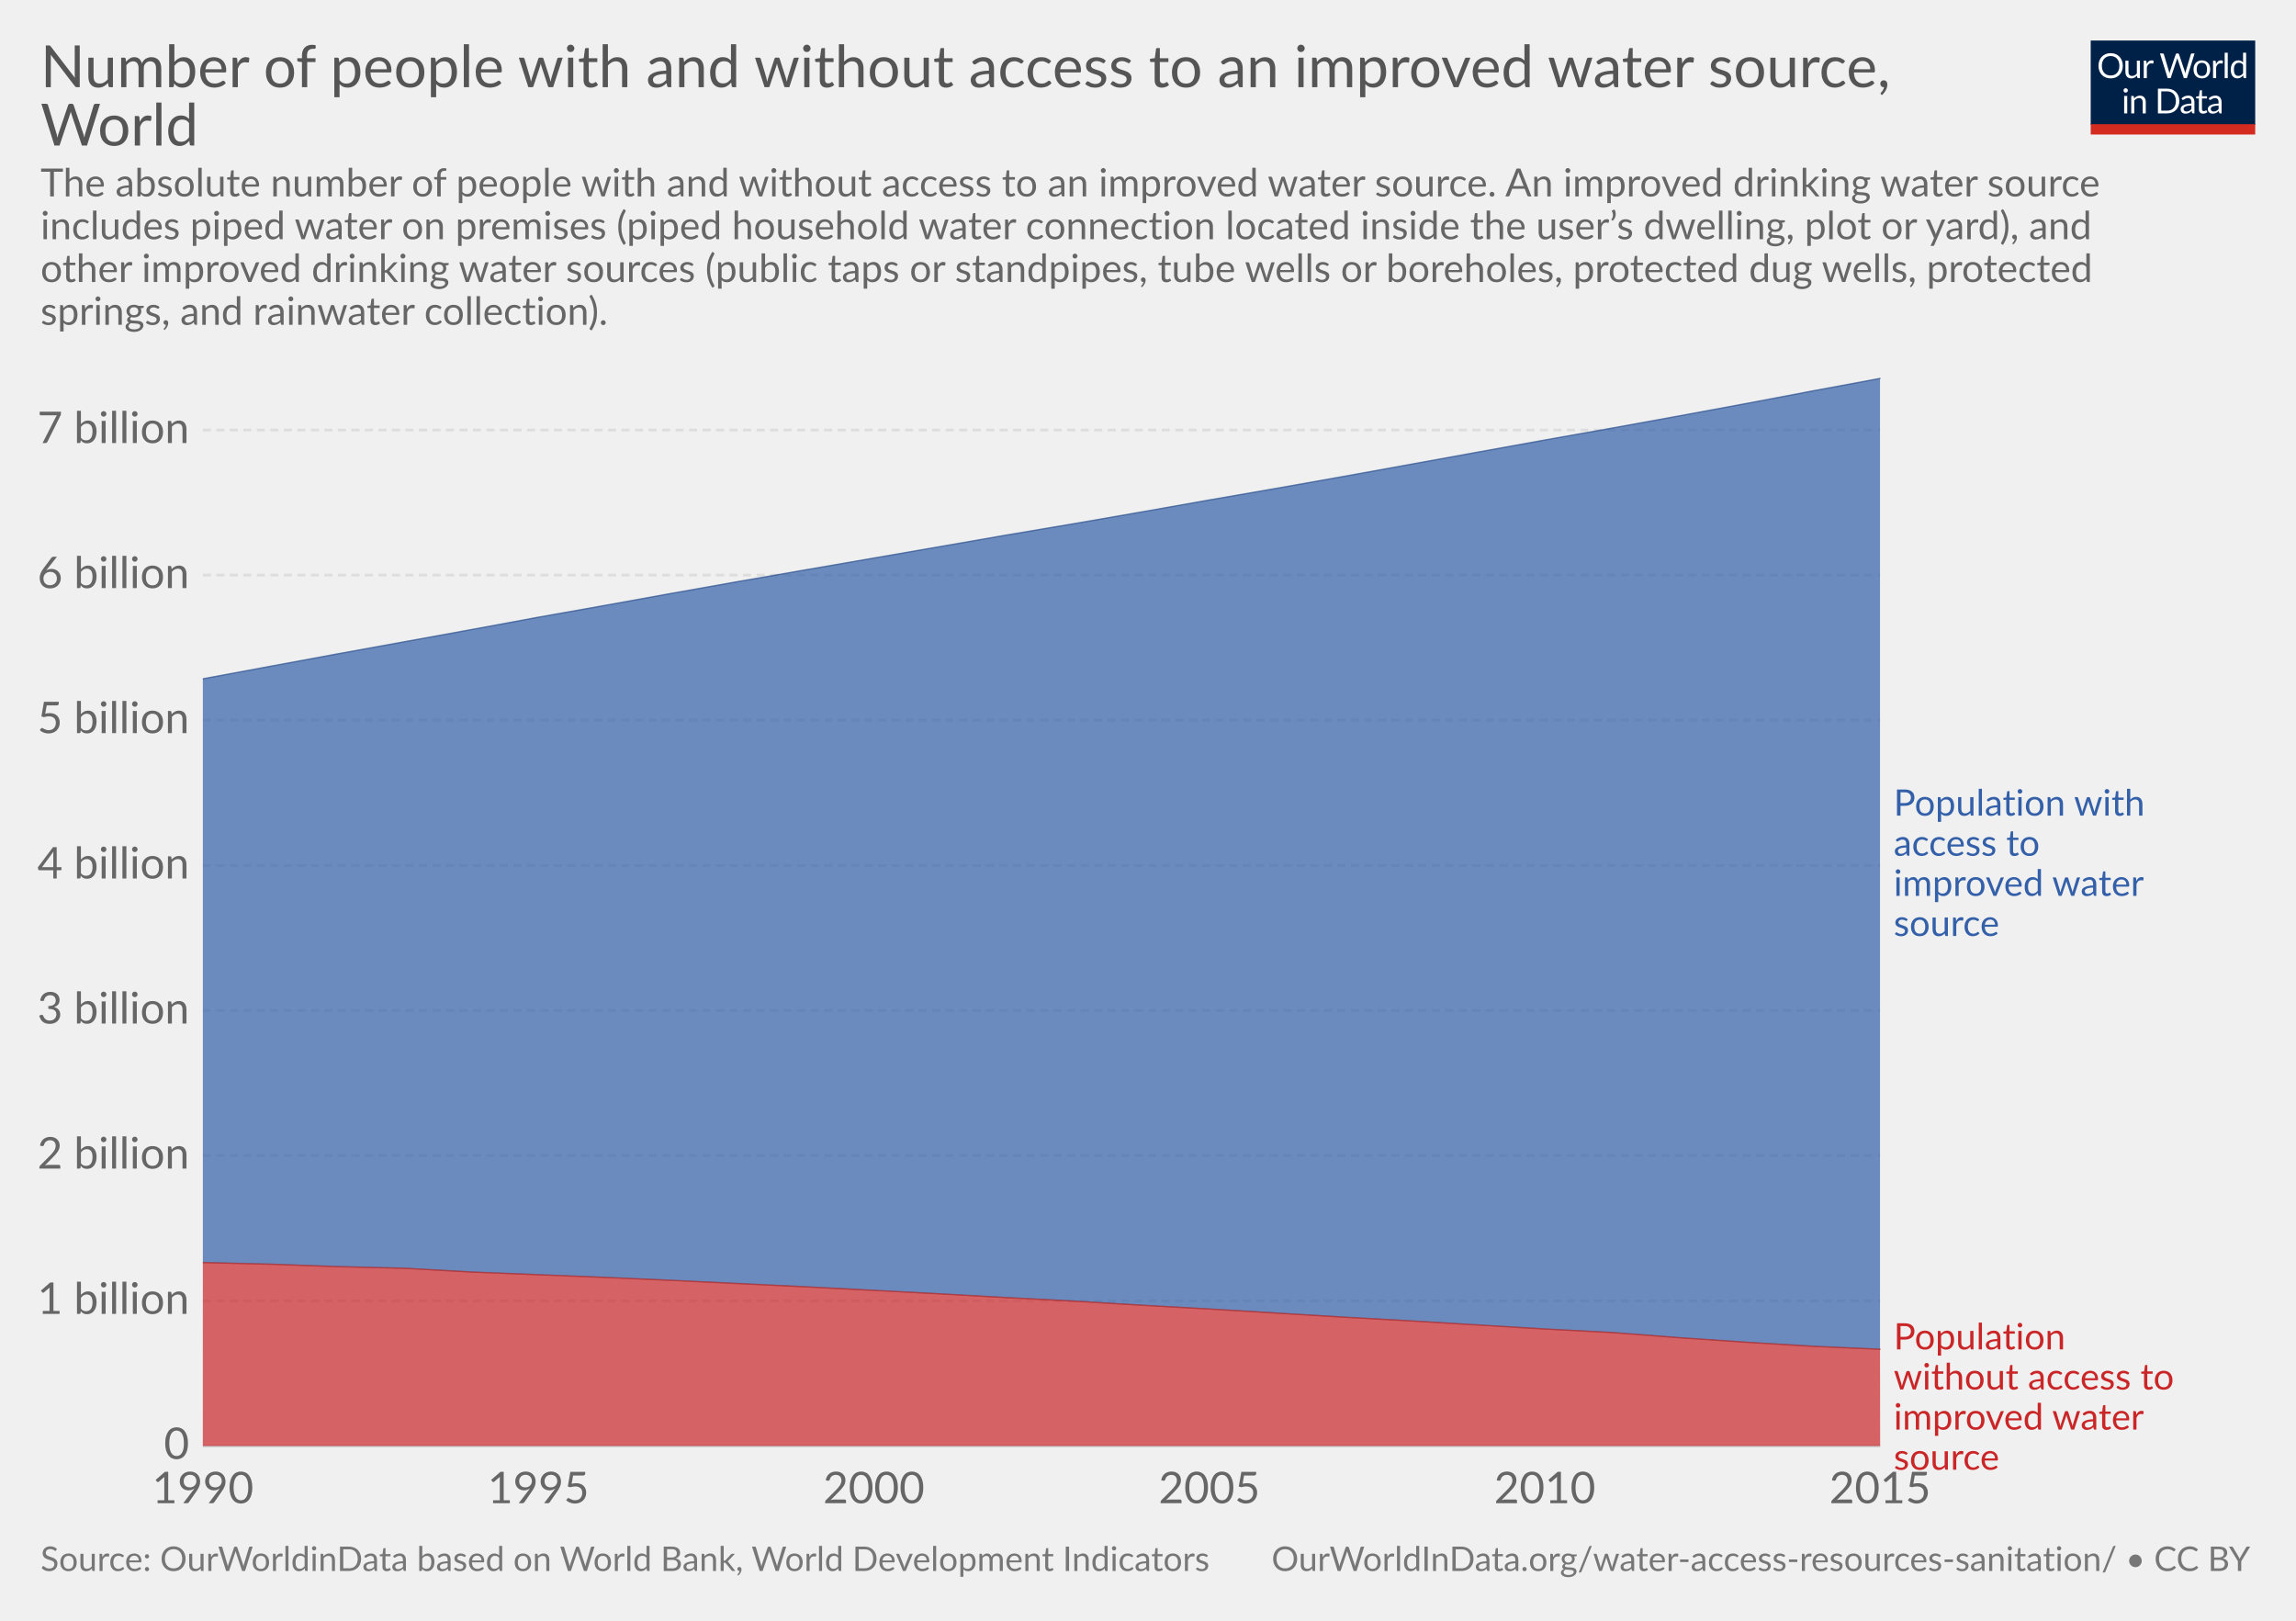
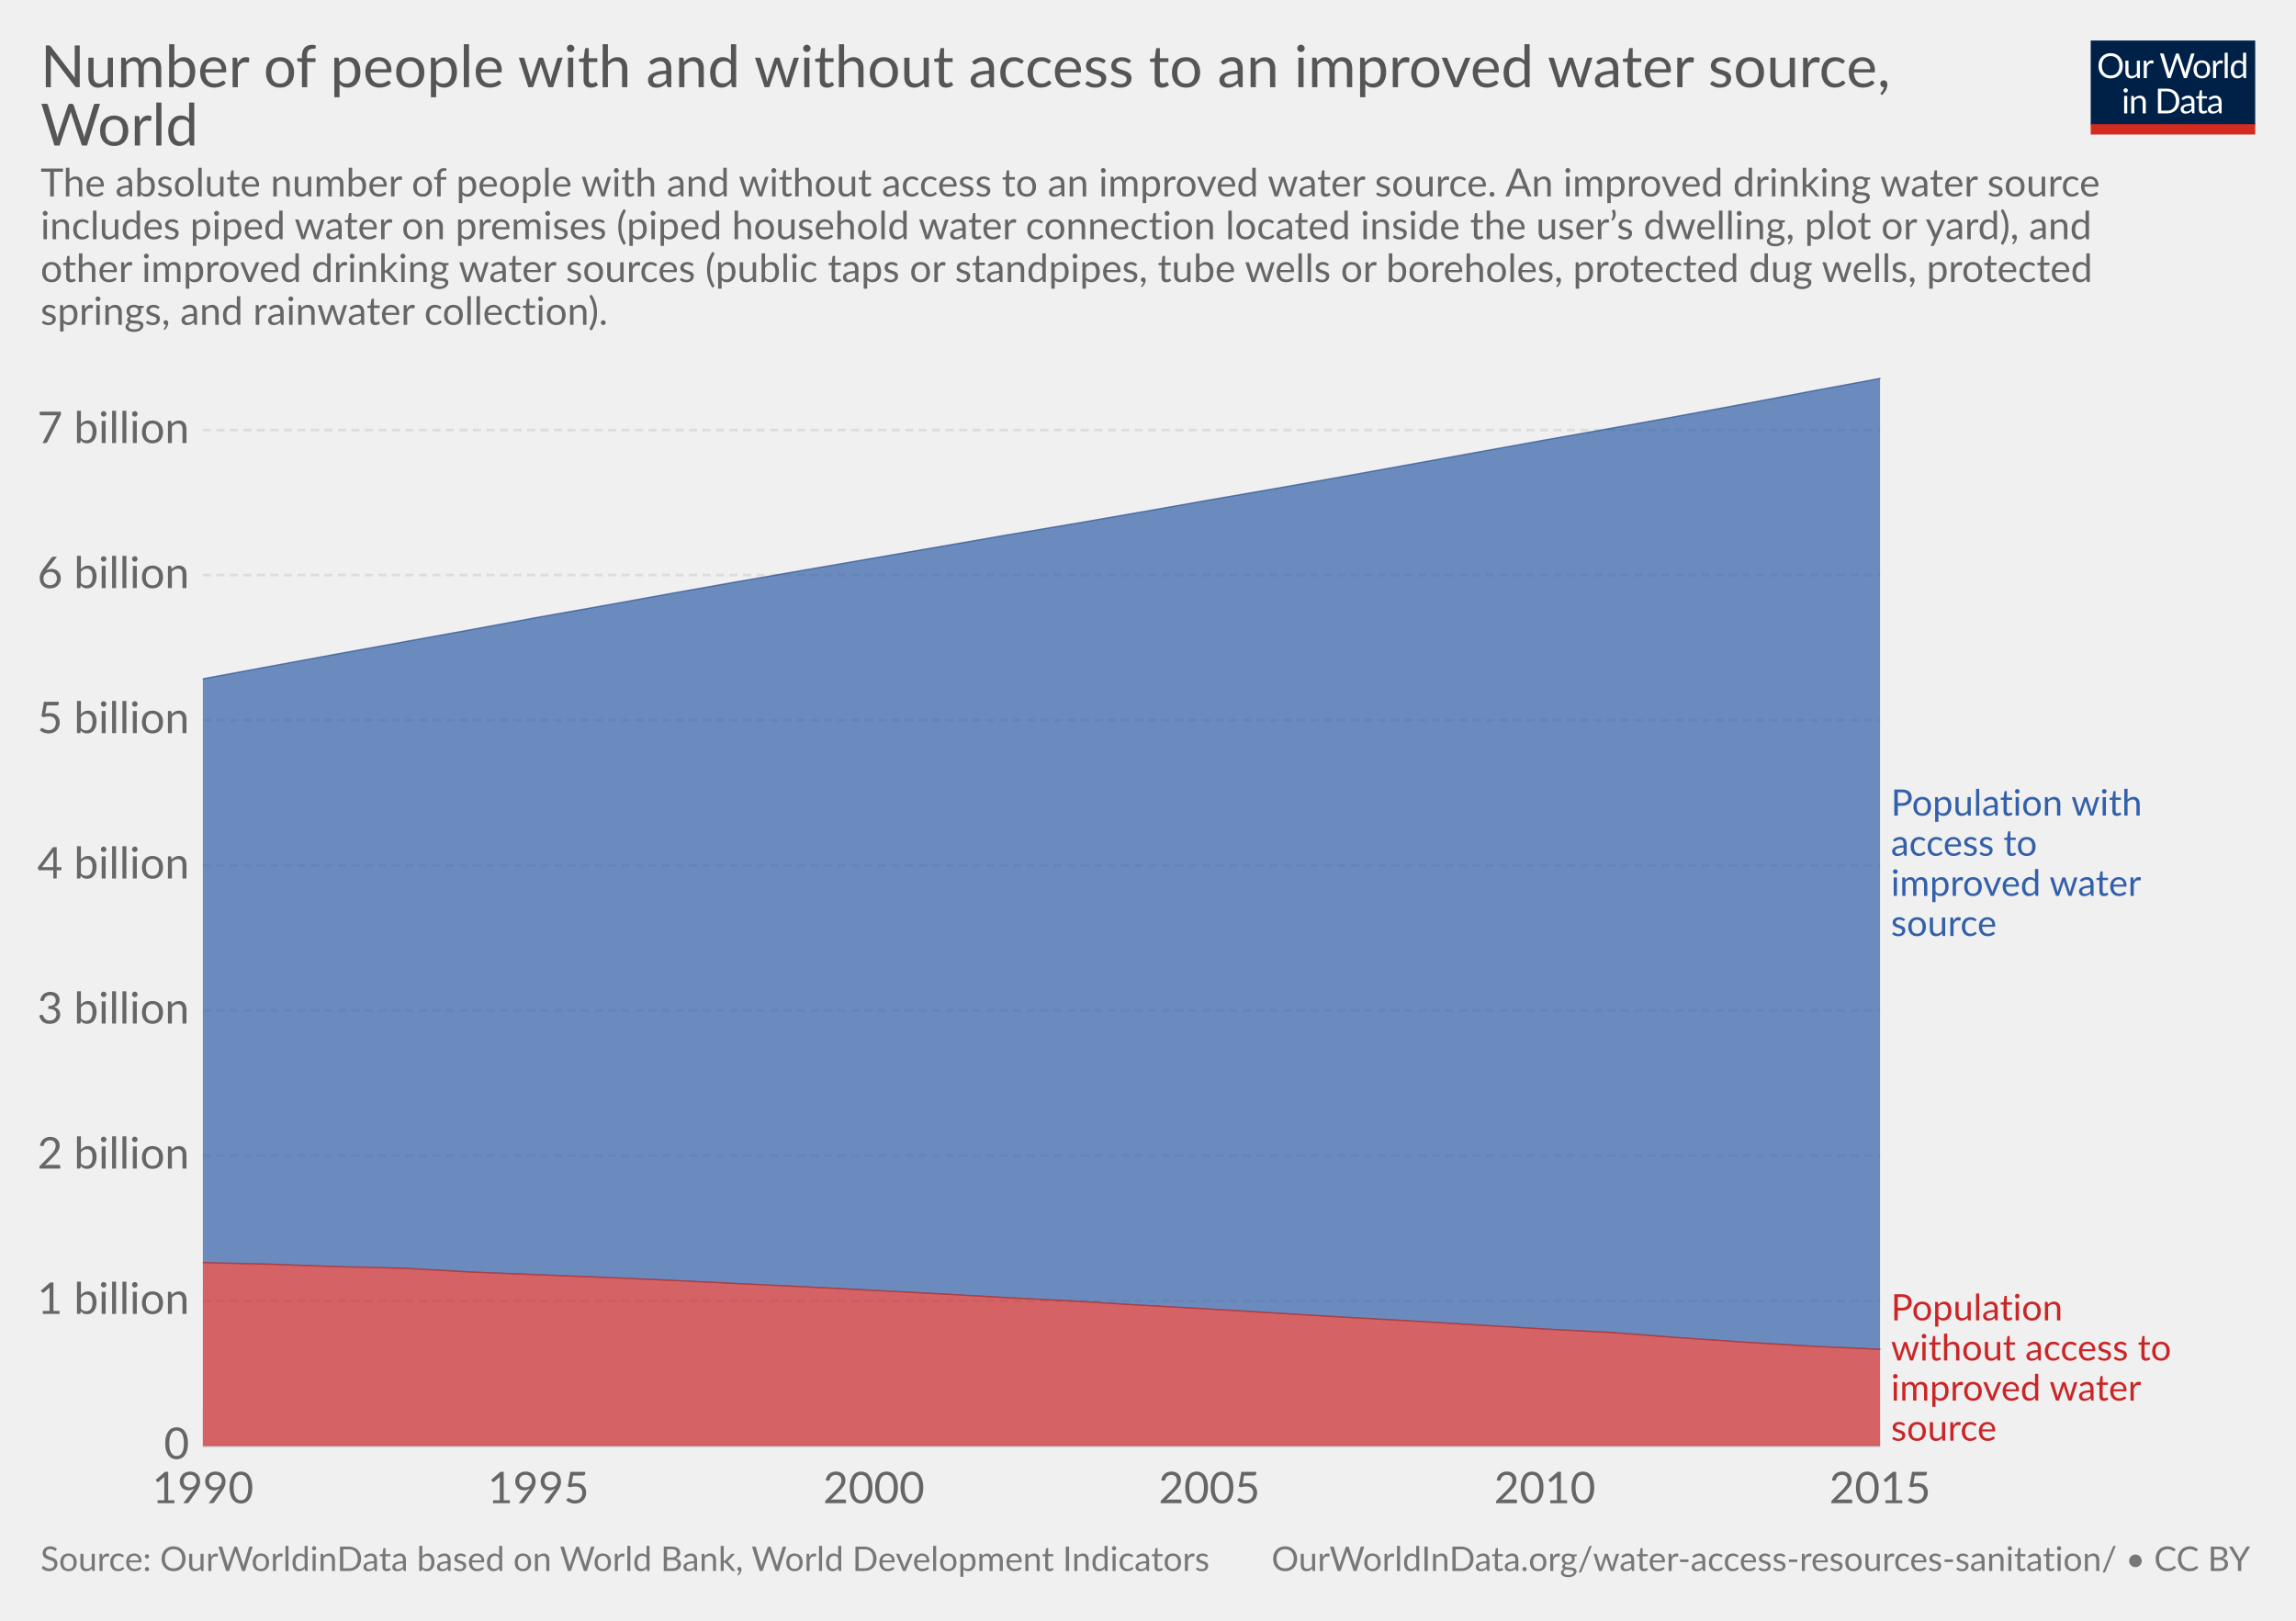
<svg xmlns="http://www.w3.org/2000/svg" version="1.1" style="font-family:Lato, 'Helvetica Neue', Helvetica, Arial, sans-serif;font-size:18px;background-color:white;text-rendering:optimizeLegibility;-webkit-font-smoothing:antialiased" width="850" height="600">
  <g class="HeaderView">
    <g transform="translate(774, 15) scale(0.29)">
      <svg width="210" height="120" viewBox="0 0 210 120" fill="none">
        <g clip-path="url(#clip0)">
          <path d="M0 0H210V107.89H0V0Z" fill="#002147" />
          <path d="M40.979 32.248C40.979 34.609 40.605 36.78 39.857 38.76C39.109 40.725 38.053 42.419 36.689 43.842C35.325 45.265 33.682 46.372 31.761 47.164C29.854 47.941 27.742 48.33 25.425 48.33C23.107 48.33 20.995 47.941 19.089 47.164C17.182 46.372 15.547 45.265 14.183 43.842C12.819 42.419 11.763 40.725 11.015 38.76C10.267 36.78 9.893 34.609 9.893 32.248C9.893 29.887 10.267 27.723 11.015 25.758C11.763 23.778 12.819 22.077 14.183 20.654C15.547 19.217 17.182 18.102 19.089 17.31C20.995 16.518 23.107 16.122 25.425 16.122C27.742 16.122 29.854 16.518 31.761 17.31C33.682 18.102 35.325 19.217 36.689 20.654C38.053 22.077 39.109 23.778 39.857 25.758C40.605 27.723 40.979 29.887 40.979 32.248ZM36.601 32.248C36.601 30.312 36.337 28.574 35.809 27.034C35.281 25.494 34.533 24.196 33.565 23.14C32.597 22.069 31.423 21.248 30.045 20.676C28.666 20.104 27.126 19.818 25.425 19.818C23.738 19.818 22.205 20.104 20.827 20.676C19.448 21.248 18.267 22.069 17.285 23.14C16.317 24.196 15.569 25.494 15.041 27.034C14.513 28.574 14.249 30.312 14.249 32.248C14.249 34.184 14.513 35.922 15.041 37.462C15.569 38.987 16.317 40.285 17.285 41.356C18.267 42.412 19.448 43.226 20.827 43.798C22.205 44.355 23.738 44.634 25.425 44.634C27.126 44.634 28.666 44.355 30.045 43.798C31.423 43.226 32.597 42.412 33.565 41.356C34.533 40.285 35.281 38.987 35.809 37.462C36.337 35.922 36.601 34.184 36.601 32.248ZM62.823 25.714V48H60.491C59.934 48 59.582 47.729 59.435 47.186L59.127 44.788C58.159 45.859 57.074 46.724 55.871 47.384C54.669 48.029 53.29 48.352 51.735 48.352C50.518 48.352 49.44 48.154 48.501 47.758C47.577 47.347 46.8 46.775 46.169 46.042C45.539 45.309 45.062 44.421 44.739 43.38C44.431 42.339 44.277 41.187 44.277 39.926V25.714H48.193V39.926C48.193 41.613 48.575 42.918 49.337 43.842C50.115 44.766 51.295 45.228 52.879 45.228C54.038 45.228 55.116 44.957 56.113 44.414C57.125 43.857 58.057 43.094 58.907 42.126V25.714H62.823ZM71.43 30.18C72.135 28.655 73 27.467 74.027 26.616C75.053 25.751 76.307 25.318 77.789 25.318C78.258 25.318 78.705 25.369 79.131 25.472C79.571 25.575 79.959 25.736 80.297 25.956L80.011 28.882C79.923 29.249 79.703 29.432 79.351 29.432C79.145 29.432 78.845 29.388 78.449 29.3C78.053 29.212 77.605 29.168 77.107 29.168C76.403 29.168 75.772 29.271 75.215 29.476C74.672 29.681 74.181 29.989 73.741 30.4C73.315 30.796 72.927 31.295 72.575 31.896C72.237 32.483 71.929 33.157 71.651 33.92V48H67.713V25.714H69.957C70.382 25.714 70.675 25.795 70.837 25.956C70.998 26.117 71.108 26.396 71.167 26.792L71.43 30.18ZM132.589 16.474L122.755 48H118.927L110.941 23.954C110.867 23.719 110.794 23.47 110.721 23.206C110.662 22.942 110.596 22.663 110.523 22.37C110.449 22.663 110.376 22.942 110.303 23.206C110.23 23.47 110.156 23.719 110.083 23.954L102.053 48H98.225L88.391 16.474H91.933C92.314 16.474 92.629 16.569 92.879 16.76C93.143 16.951 93.311 17.193 93.385 17.486L99.897 39.398C99.999 39.794 100.095 40.219 100.183 40.674C100.285 41.129 100.381 41.613 100.469 42.126C100.571 41.613 100.674 41.129 100.777 40.674C100.894 40.205 101.019 39.779 101.151 39.398L108.565 17.486C108.653 17.237 108.821 17.009 109.071 16.804C109.335 16.584 109.65 16.474 110.017 16.474H111.249C111.63 16.474 111.938 16.569 112.173 16.76C112.407 16.951 112.583 17.193 112.701 17.486L120.093 39.398C120.225 39.779 120.342 40.19 120.445 40.63C120.562 41.07 120.672 41.532 120.775 42.016C120.848 41.532 120.929 41.07 121.017 40.63C121.105 40.19 121.2 39.779 121.303 39.398L127.837 17.486C127.91 17.222 128.072 16.987 128.321 16.782C128.585 16.577 128.9 16.474 129.267 16.474H132.589ZM141.94 25.362C143.568 25.362 145.034 25.633 146.34 26.176C147.645 26.719 148.76 27.489 149.684 28.486C150.608 29.483 151.312 30.693 151.796 32.116C152.294 33.524 152.544 35.101 152.544 36.846C152.544 38.606 152.294 40.19 151.796 41.598C151.312 43.006 150.608 44.209 149.684 45.206C148.76 46.203 147.645 46.973 146.34 47.516C145.034 48.044 143.568 48.308 141.94 48.308C140.297 48.308 138.816 48.044 137.496 47.516C136.19 46.973 135.076 46.203 134.152 45.206C133.228 44.209 132.516 43.006 132.018 41.598C131.534 40.19 131.292 38.606 131.292 36.846C131.292 35.101 131.534 33.524 132.018 32.116C132.516 30.693 133.228 29.483 134.152 28.486C135.076 27.489 136.19 26.719 137.496 26.176C138.816 25.633 140.297 25.362 141.94 25.362ZM141.94 45.25C144.14 45.25 145.782 44.517 146.868 43.05C147.953 41.569 148.496 39.508 148.496 36.868C148.496 34.213 147.953 32.145 146.868 30.664C145.782 29.183 144.14 28.442 141.94 28.442C140.825 28.442 139.85 28.633 139.014 29.014C138.192 29.395 137.503 29.945 136.946 30.664C136.403 31.383 135.992 32.27 135.714 33.326C135.45 34.367 135.318 35.548 135.318 36.868C135.318 39.508 135.86 41.569 136.946 43.05C138.046 44.517 139.71 45.25 141.94 45.25ZM159.908 30.18C160.612 28.655 161.478 27.467 162.504 26.616C163.531 25.751 164.785 25.318 166.266 25.318C166.736 25.318 167.183 25.369 167.608 25.472C168.048 25.575 168.437 25.736 168.774 25.956L168.488 28.882C168.4 29.249 168.18 29.432 167.828 29.432C167.623 29.432 167.322 29.388 166.926 29.3C166.53 29.212 166.083 29.168 165.584 29.168C164.88 29.168 164.25 29.271 163.692 29.476C163.15 29.681 162.658 29.989 162.218 30.4C161.793 30.796 161.404 31.295 161.052 31.896C160.715 32.483 160.407 33.157 160.128 33.92V48H156.19V25.714H158.434C158.86 25.714 159.153 25.795 159.314 25.956C159.476 26.117 159.586 26.396 159.644 26.792L159.908 30.18ZM174.946 15.594V48H171.03V15.594H174.946ZM194.496 31.016C193.763 30.033 192.971 29.351 192.12 28.97C191.269 28.574 190.316 28.376 189.26 28.376C187.192 28.376 185.601 29.117 184.486 30.598C183.371 32.079 182.814 34.191 182.814 36.934C182.814 38.386 182.939 39.633 183.188 40.674C183.437 41.701 183.804 42.551 184.288 43.226C184.772 43.886 185.366 44.37 186.07 44.678C186.774 44.986 187.573 45.14 188.468 45.14C189.759 45.14 190.881 44.847 191.834 44.26C192.802 43.673 193.689 42.845 194.496 41.774V31.016ZM198.412 15.594V48H196.08C195.523 48 195.171 47.729 195.024 47.186L194.672 44.48C193.719 45.624 192.633 46.548 191.416 47.252C190.199 47.956 188.791 48.308 187.192 48.308C185.916 48.308 184.757 48.066 183.716 47.582C182.675 47.083 181.787 46.357 181.054 45.404C180.321 44.451 179.756 43.263 179.36 41.84C178.964 40.417 178.766 38.782 178.766 36.934C178.766 35.291 178.986 33.766 179.426 32.358C179.866 30.935 180.497 29.703 181.318 28.662C182.139 27.621 183.144 26.807 184.332 26.22C185.535 25.619 186.884 25.318 188.38 25.318C189.744 25.318 190.91 25.553 191.878 26.022C192.861 26.477 193.733 27.115 194.496 27.936V15.594H198.412ZM46.614 70.714V93H42.698V70.714H46.614ZM47.45 63.718C47.45 64.099 47.369 64.459 47.208 64.796C47.061 65.119 46.856 65.412 46.592 65.676C46.343 65.925 46.042 66.123 45.69 66.27C45.352 66.417 44.993 66.49 44.612 66.49C44.23 66.49 43.871 66.417 43.534 66.27C43.211 66.123 42.925 65.925 42.676 65.676C42.426 65.412 42.228 65.119 42.082 64.796C41.935 64.459 41.862 64.099 41.862 63.718C41.862 63.337 41.935 62.977 42.082 62.64C42.228 62.288 42.426 61.987 42.676 61.738C42.925 61.474 43.211 61.269 43.534 61.122C43.871 60.975 44.23 60.902 44.612 60.902C44.993 60.902 45.352 60.975 45.69 61.122C46.042 61.269 46.343 61.474 46.592 61.738C46.856 61.987 47.061 62.288 47.208 62.64C47.369 62.977 47.45 63.337 47.45 63.718ZM55.424 73.948C55.908 73.405 56.422 72.914 56.964 72.474C57.507 72.034 58.079 71.66 58.68 71.352C59.296 71.029 59.941 70.787 60.616 70.626C61.306 70.45 62.046 70.362 62.838 70.362C64.055 70.362 65.126 70.567 66.05 70.978C66.989 71.374 67.766 71.946 68.382 72.694C69.013 73.427 69.49 74.315 69.812 75.356C70.135 76.397 70.296 77.549 70.296 78.81V93H66.358V78.81C66.358 77.123 65.969 75.818 65.192 74.894C64.43 73.955 63.264 73.486 61.694 73.486C60.535 73.486 59.45 73.765 58.438 74.322C57.441 74.879 56.517 75.635 55.666 76.588V93H51.728V70.714H54.082C54.639 70.714 54.984 70.985 55.116 71.528L55.424 73.948ZM113.129 77.248C113.129 79.609 112.755 81.758 112.007 83.694C111.259 85.63 110.203 87.287 108.839 88.666C107.475 90.045 105.832 91.115 103.911 91.878C102.004 92.626 99.892 93 97.575 93H85.805V61.474H97.575C99.892 61.474 102.004 61.855 103.911 62.618C105.832 63.366 107.475 64.437 108.839 65.83C110.203 67.209 111.259 68.866 112.007 70.802C112.755 72.738 113.129 74.887 113.129 77.248ZM108.751 77.248C108.751 75.312 108.487 73.581 107.959 72.056C107.431 70.531 106.683 69.24 105.715 68.184C104.747 67.128 103.574 66.321 102.195 65.764C100.816 65.207 99.276 64.928 97.575 64.928H90.073V89.546H97.575C99.276 89.546 100.816 89.267 102.195 88.71C103.574 88.153 104.747 87.353 105.715 86.312C106.683 85.256 107.431 83.965 107.959 82.44C108.487 80.915 108.751 79.184 108.751 77.248ZM128.553 82.968C126.749 83.027 125.209 83.173 123.933 83.408C122.672 83.628 121.638 83.921 120.831 84.288C120.039 84.655 119.46 85.087 119.093 85.586C118.741 86.085 118.565 86.642 118.565 87.258C118.565 87.845 118.661 88.351 118.851 88.776C119.042 89.201 119.299 89.553 119.621 89.832C119.959 90.096 120.347 90.294 120.787 90.426C121.242 90.543 121.726 90.602 122.239 90.602C122.929 90.602 123.559 90.536 124.131 90.404C124.703 90.257 125.239 90.052 125.737 89.788C126.251 89.524 126.735 89.209 127.189 88.842C127.659 88.475 128.113 88.057 128.553 87.588V82.968ZM115.903 73.86C117.135 72.672 118.463 71.785 119.885 71.198C121.308 70.611 122.885 70.318 124.615 70.318C125.862 70.318 126.969 70.523 127.937 70.934C128.905 71.345 129.719 71.917 130.379 72.65C131.039 73.383 131.538 74.271 131.875 75.312C132.213 76.353 132.381 77.497 132.381 78.744V93H130.643C130.262 93 129.969 92.941 129.763 92.824C129.558 92.692 129.397 92.443 129.279 92.076L128.839 89.964C128.253 90.507 127.681 90.991 127.123 91.416C126.566 91.827 125.979 92.179 125.363 92.472C124.747 92.751 124.087 92.963 123.383 93.11C122.694 93.271 121.924 93.352 121.073 93.352C120.208 93.352 119.394 93.235 118.631 93C117.869 92.751 117.201 92.384 116.629 91.9C116.072 91.416 115.625 90.807 115.287 90.074C114.965 89.326 114.803 88.446 114.803 87.434C114.803 86.554 115.045 85.711 115.529 84.904C116.013 84.083 116.798 83.357 117.883 82.726C118.969 82.095 120.384 81.582 122.129 81.186C123.875 80.775 126.016 80.541 128.553 80.482V78.744C128.553 77.013 128.179 75.708 127.431 74.828C126.683 73.933 125.591 73.486 124.153 73.486C123.185 73.486 122.371 73.611 121.711 73.86C121.066 74.095 120.501 74.366 120.017 74.674C119.548 74.967 119.137 75.239 118.785 75.488C118.448 75.723 118.111 75.84 117.773 75.84C117.509 75.84 117.282 75.774 117.091 75.642C116.901 75.495 116.739 75.319 116.607 75.114L115.903 73.86ZM143.568 93.352C141.808 93.352 140.451 92.861 139.498 91.878C138.559 90.895 138.09 89.48 138.09 87.632V73.992H135.406C135.171 73.992 134.973 73.926 134.812 73.794C134.65 73.647 134.57 73.427 134.57 73.134V71.572L138.222 71.11L139.124 64.224C139.168 64.004 139.263 63.828 139.41 63.696C139.571 63.549 139.776 63.476 140.026 63.476H142.006V71.154H148.452V73.992H142.006V87.368C142.006 88.307 142.233 89.003 142.688 89.458C143.142 89.913 143.729 90.14 144.448 90.14C144.858 90.14 145.21 90.089 145.504 89.986C145.812 89.869 146.076 89.744 146.296 89.612C146.516 89.48 146.699 89.363 146.846 89.26C147.007 89.143 147.146 89.084 147.264 89.084C147.469 89.084 147.652 89.209 147.814 89.458L148.958 91.328C148.283 91.959 147.469 92.457 146.516 92.824C145.562 93.176 144.58 93.352 143.568 93.352ZM163.253 82.968C161.449 83.027 159.909 83.173 158.633 83.408C157.372 83.628 156.338 83.921 155.531 84.288C154.739 84.655 154.16 85.087 153.793 85.586C153.441 86.085 153.265 86.642 153.265 87.258C153.265 87.845 153.36 88.351 153.551 88.776C153.742 89.201 153.998 89.553 154.321 89.832C154.658 90.096 155.047 90.294 155.487 90.426C155.942 90.543 156.426 90.602 156.939 90.602C157.628 90.602 158.259 90.536 158.831 90.404C159.403 90.257 159.938 90.052 160.437 89.788C160.95 89.524 161.434 89.209 161.889 88.842C162.358 88.475 162.813 88.057 163.253 87.588V82.968ZM150.603 73.86C151.835 72.672 153.162 71.785 154.585 71.198C156.008 70.611 157.584 70.318 159.315 70.318C160.562 70.318 161.669 70.523 162.637 70.934C163.605 71.345 164.419 71.917 165.079 72.65C165.739 73.383 166.238 74.271 166.575 75.312C166.912 76.353 167.081 77.497 167.081 78.744V93H165.343C164.962 93 164.668 92.941 164.463 92.824C164.258 92.692 164.096 92.443 163.979 92.076L163.539 89.964C162.952 90.507 162.38 90.991 161.823 91.416C161.266 91.827 160.679 92.179 160.063 92.472C159.447 92.751 158.787 92.963 158.083 93.11C157.394 93.271 156.624 93.352 155.773 93.352C154.908 93.352 154.094 93.235 153.331 93C152.568 92.751 151.901 92.384 151.329 91.9C150.772 91.416 150.324 90.807 149.987 90.074C149.664 89.326 149.503 88.446 149.503 87.434C149.503 86.554 149.745 85.711 150.229 84.904C150.713 84.083 151.498 83.357 152.583 82.726C153.668 82.095 155.084 81.582 156.829 81.186C158.574 80.775 160.716 80.541 163.253 80.482V78.744C163.253 77.013 162.879 75.708 162.131 74.828C161.383 73.933 160.29 73.486 158.853 73.486C157.885 73.486 157.071 73.611 156.411 73.86C155.766 74.095 155.201 74.366 154.717 74.674C154.248 74.967 153.837 75.239 153.485 75.488C153.148 75.723 152.81 75.84 152.473 75.84C152.209 75.84 151.982 75.774 151.791 75.642C151.6 75.495 151.439 75.319 151.307 75.114L150.603 73.86Z" fill="white" />
          <rect y="106.789" width="210" height="13.211" fill="#D42B21" />
        </g>
        <defs>
          <clipPath id="clip0">
            <rect width="210" height="120" fill="white" />
          </clipPath>
        </defs>
      </svg>
    </g>
    <a href="https://ourworldindata.org/grapher/number-with-without-access-to-improved-water" target="_blank">
      <text font-size="21.60" x="15.0" y="32.3" fill="#555">
        <tspan x="15" y="32.28">Number of people with and without access to an improved water source,</tspan>
        <tspan x="15" y="53.88">World</tspan>
      </text>
    </a>
    <text font-size="14.40" x="15.0" y="72.7" fill="#666">
      <tspan x="15" y="72.72">The absolute number of people with and without access to an improved water source. An improved drinking water source</tspan>
      <tspan x="15" y="88.56">includes piped water on premises (piped household water connection located inside the user’s dwelling, plot or yard), and</tspan>
      <tspan x="15" y="104.4">other improved drinking water sources (public taps or standpipes, tube wells or boreholes, protected dug wells, protected</tspan>
      <tspan x="15" y="120.24">springs, and rainwater collection).</tspan>
    </text>
  </g>
  <g class="StackedArea">
    <defs>
-       <clipPath id="boundsClip-163">
+       <clipPath id="boundsClip-17">
        <rect x="75.08" y="0" width="820" height="832.8" />
      </clipPath>
    </defs>
    <g class="AxisBoxView">
      <g class="HorizontalAxis">
        <text x="75.1" y="556.5" fill="#666" text-anchor="middle" font-size="16.2">1990</text>
        <text x="199.3" y="556.5" fill="#666" text-anchor="middle" font-size="16.2">1995</text>
        <text x="323.5" y="556.5" fill="#666" text-anchor="middle" font-size="16.2">2000</text>
        <text x="447.7" y="556.5" fill="#666" text-anchor="middle" font-size="16.2">2005</text>
        <text x="571.9" y="556.5" fill="#666" text-anchor="middle" font-size="16.2">2010</text>
        <text x="696" y="556.5" fill="#666" text-anchor="middle" font-size="16.2">2015</text>
      </g>
      <g class="VerticalAxis">
        <text x="70.08" y="535.3" fill="#666" dominant-baseline="middle" text-anchor="end" font-size="16.2">0</text>
        <text x="70.08" y="481.6" fill="#666" dominant-baseline="middle" text-anchor="end" font-size="16.2">1 billion</text>
        <text x="70.08" y="427.8" fill="#666" dominant-baseline="middle" text-anchor="end" font-size="16.2">2 billion</text>
        <text x="70.08" y="374.1" fill="#666" dominant-baseline="middle" text-anchor="end" font-size="16.2">3 billion</text>
        <text x="70.08" y="320.4" fill="#666" dominant-baseline="middle" text-anchor="end" font-size="16.2">4 billion</text>
        <text x="70.08" y="266.6" fill="#666" dominant-baseline="middle" text-anchor="end" font-size="16.2">5 billion</text>
        <text x="70.08" y="212.9" fill="#666" dominant-baseline="middle" text-anchor="end" font-size="16.2">6 billion</text>
        <text x="70.08" y="159.2" fill="#666" dominant-baseline="middle" text-anchor="end" font-size="16.2">7 billion</text>
      </g>
      <g class="AxisGridLines">
        <line x1="75.08" y1="535.3" x2="696.05" y2="535.3" stroke="#ccc" />
        <line x1="75.08" y1="481.6" x2="696.05" y2="481.6" stroke="#ddd" stroke-dasharray="3,2" />
        <line x1="75.08" y1="427.8" x2="696.05" y2="427.8" stroke="#ddd" stroke-dasharray="3,2" />
        <line x1="75.08" y1="374.1" x2="696.05" y2="374.1" stroke="#ddd" stroke-dasharray="3,2" />
        <line x1="75.08" y1="320.4" x2="696.05" y2="320.4" stroke="#ddd" stroke-dasharray="3,2" />
        <line x1="75.08" y1="266.6" x2="696.05" y2="266.6" stroke="#ddd" stroke-dasharray="3,2" />
        <line x1="75.08" y1="212.9" x2="696.05" y2="212.9" stroke="#ddd" stroke-dasharray="3,2" />
        <line x1="75.08" y1="159.2" x2="696.05" y2="159.2" stroke="#ddd" stroke-dasharray="3,2" />
      </g>
    </g>
-     <g clip-path="url(#boundsClip-163)">
-       <g class="HeightedLegend">
+     <g clip-path="url(#boundsClip-17)">
+       <g class="HeightedLegend" style="cursor:default">
        <g class="legendMark">
          <rect x="696.05" y="291.15" width="127.475" height="57.3" fill="#fff" opacity="0" />
-           <text font-size="13.50" x="701.0" y="302.0" fill="#3360a9">
-             <tspan x="701.05" y="301.95">Population with</tspan>
-             <tspan x="701.05" y="316.8">access to</tspan>
-             <tspan x="701.05" y="331.65">improved water</tspan>
-             <tspan x="701.05" y="346.5">source</tspan>
+           <text font-size="13.50" x="700.0" y="302.0" fill="#3360a9">
+             <tspan x="700.05" y="301.95">Population with</tspan>
+             <tspan x="700.05" y="316.8">access to</tspan>
+             <tspan x="700.05" y="331.65">improved water</tspan>
+             <tspan x="700.05" y="346.5">source</tspan>
          </text>
        </g>
        <g class="legendMark">
-           <rect x="696.05" y="488.75" width="138.95" height="57.3" fill="#fff" opacity="0" />
-           <text font-size="13.50" x="701.0" y="499.6" fill="#ca2628">
-             <tspan x="701.05" y="499.55">Population</tspan>
-             <tspan x="701.05" y="514.4">without access to</tspan>
-             <tspan x="701.05" y="529.25">improved water</tspan>
-             <tspan x="701.05" y="544.1">source</tspan>
+           <rect x="696.05" y="478" width="138.95" height="57.3" fill="#fff" opacity="0" />
+           <text font-size="13.50" x="700.0" y="488.8" fill="#ca2628">
+             <tspan x="700.05" y="488.8">Population</tspan>
+             <tspan x="700.05" y="503.65">without access to</tspan>
+             <tspan x="700.05" y="518.5">improved water</tspan>
+             <tspan x="700.05" y="533.35">source</tspan>
          </text>
        </g>
      </g>
      <g class="Areas">
        <rect x="75.08" y="140.1" width="620.97" height="395.2" opacity="0" fill="rgba(255,255,255,0)" />
        <path class="World_0-area" stroke-linecap="round" d="M75.1 467.4L99.9 468L124.8 468.9L149.6 469.5L174.4 470.9L199.3 471.9L224.1 472.9L249 474L273.8 475.2L298.6 476.4L323.5 477.7L348.3 479L373.1 480.4L398 481.7L422.8 483.2L447.7 484.6L472.5 486.1L497.3 487.6L522.2 489L547 490.5L571.9 492L596.7 493.3L621.5 495.2L646.4 496.9L671.2 498.4L696 499.5L696.05 535.3L75.08 535.3" fill="#ca2628" fill-opacity="0.7" />
        <path class="World_1-area" stroke-linecap="round" d="M75.1 251.3L99.9 246.7L124.8 242.1L149.6 237.6L174.4 233.1L199.3 228.5L224.1 224.1L249 219.6L273.8 215.2L298.6 210.9L323.5 206.6L348.3 202.3L373.1 198L398 193.8L422.8 189.5L447.7 185.1L472.5 180.8L497.3 176.4L522.2 171.9L547 167.4L571.9 162.9L596.7 158.5L621.5 154L646.4 149.4L671.2 144.7L696 140.1L696 499.5L671.2 498.4L646.4 496.9L621.5 495.2L596.7 493.3L571.9 492L547 490.5L522.2 489L497.3 487.6L472.5 486.1L447.7 484.6L422.8 483.2L398 481.7L373.1 480.4L348.3 479L323.5 477.7L298.6 476.4L273.8 475.2L249 474L224.1 472.9L199.3 471.9L174.4 470.9L149.6 469.5L124.8 468.9L99.9 468L75.1 467.4" fill="#3360a9" fill-opacity="0.7" />
        <path class="World_0-border" stroke-linecap="round" d="M75.1 467.4L99.9 468L124.8 468.9L149.6 469.5L174.4 470.9L199.3 471.9L224.1 472.9L249 474L273.8 475.2L298.6 476.4L323.5 477.7L348.3 479L373.1 480.4L398 481.7L422.8 483.2L447.7 484.6L472.5 486.1L497.3 487.6L522.2 489L547 490.5L571.9 492L596.7 493.3L621.5 495.2L646.4 496.9L671.2 498.4L696 499.5" stroke="rgb(169, 32, 33)" stroke-opacity="0.7" stroke-width="0.5" fill="none" />
        <path class="World_1-border" stroke-linecap="round" d="M75.1 251.3L99.9 246.7L124.8 242.1L149.6 237.6L174.4 233.1L199.3 228.5L224.1 224.1L249 219.6L273.8 215.2L298.6 210.9L323.5 206.6L348.3 202.3L373.1 198L398 193.8L422.8 189.5L447.7 185.1L472.5 180.8L497.3 176.4L522.2 171.9L547 167.4L571.9 162.9L596.7 158.5L621.5 154L646.4 149.4L671.2 144.7L696 140.1" stroke="rgb(43, 80, 141)" stroke-opacity="0.7" stroke-width="0.5" fill="none" />
      </g>
    </g>
  </g>
  <g class="SourcesFooter" style="fill:#777">
    <g class="clickable" style="fill:#777">
      <text font-size="12.60" x="15.0" y="581.6">
        <tspan x="15" y="581.58">Source: OurWorldinData based on World Bank, World Development Indicators</tspan>
      </text>
    </g>
    <text font-size="12.60" x="470.7" y="581.6">
      <tspan x="470.734" y="581.58">
        <a target="_blank" style="fill: #777;" href="https://ourworldindata.org/water-access-resources-sanitation/">OurWorldInData.org/water-access-resources-sanitation/</a> • <a style="fill: #777;" class="cclogo" href="http://creativecommons.org/licenses/by/4.0/deed.en_US" target="_blank">CC BY</a>
      </tspan>
    </text>
  </g>
</svg>
